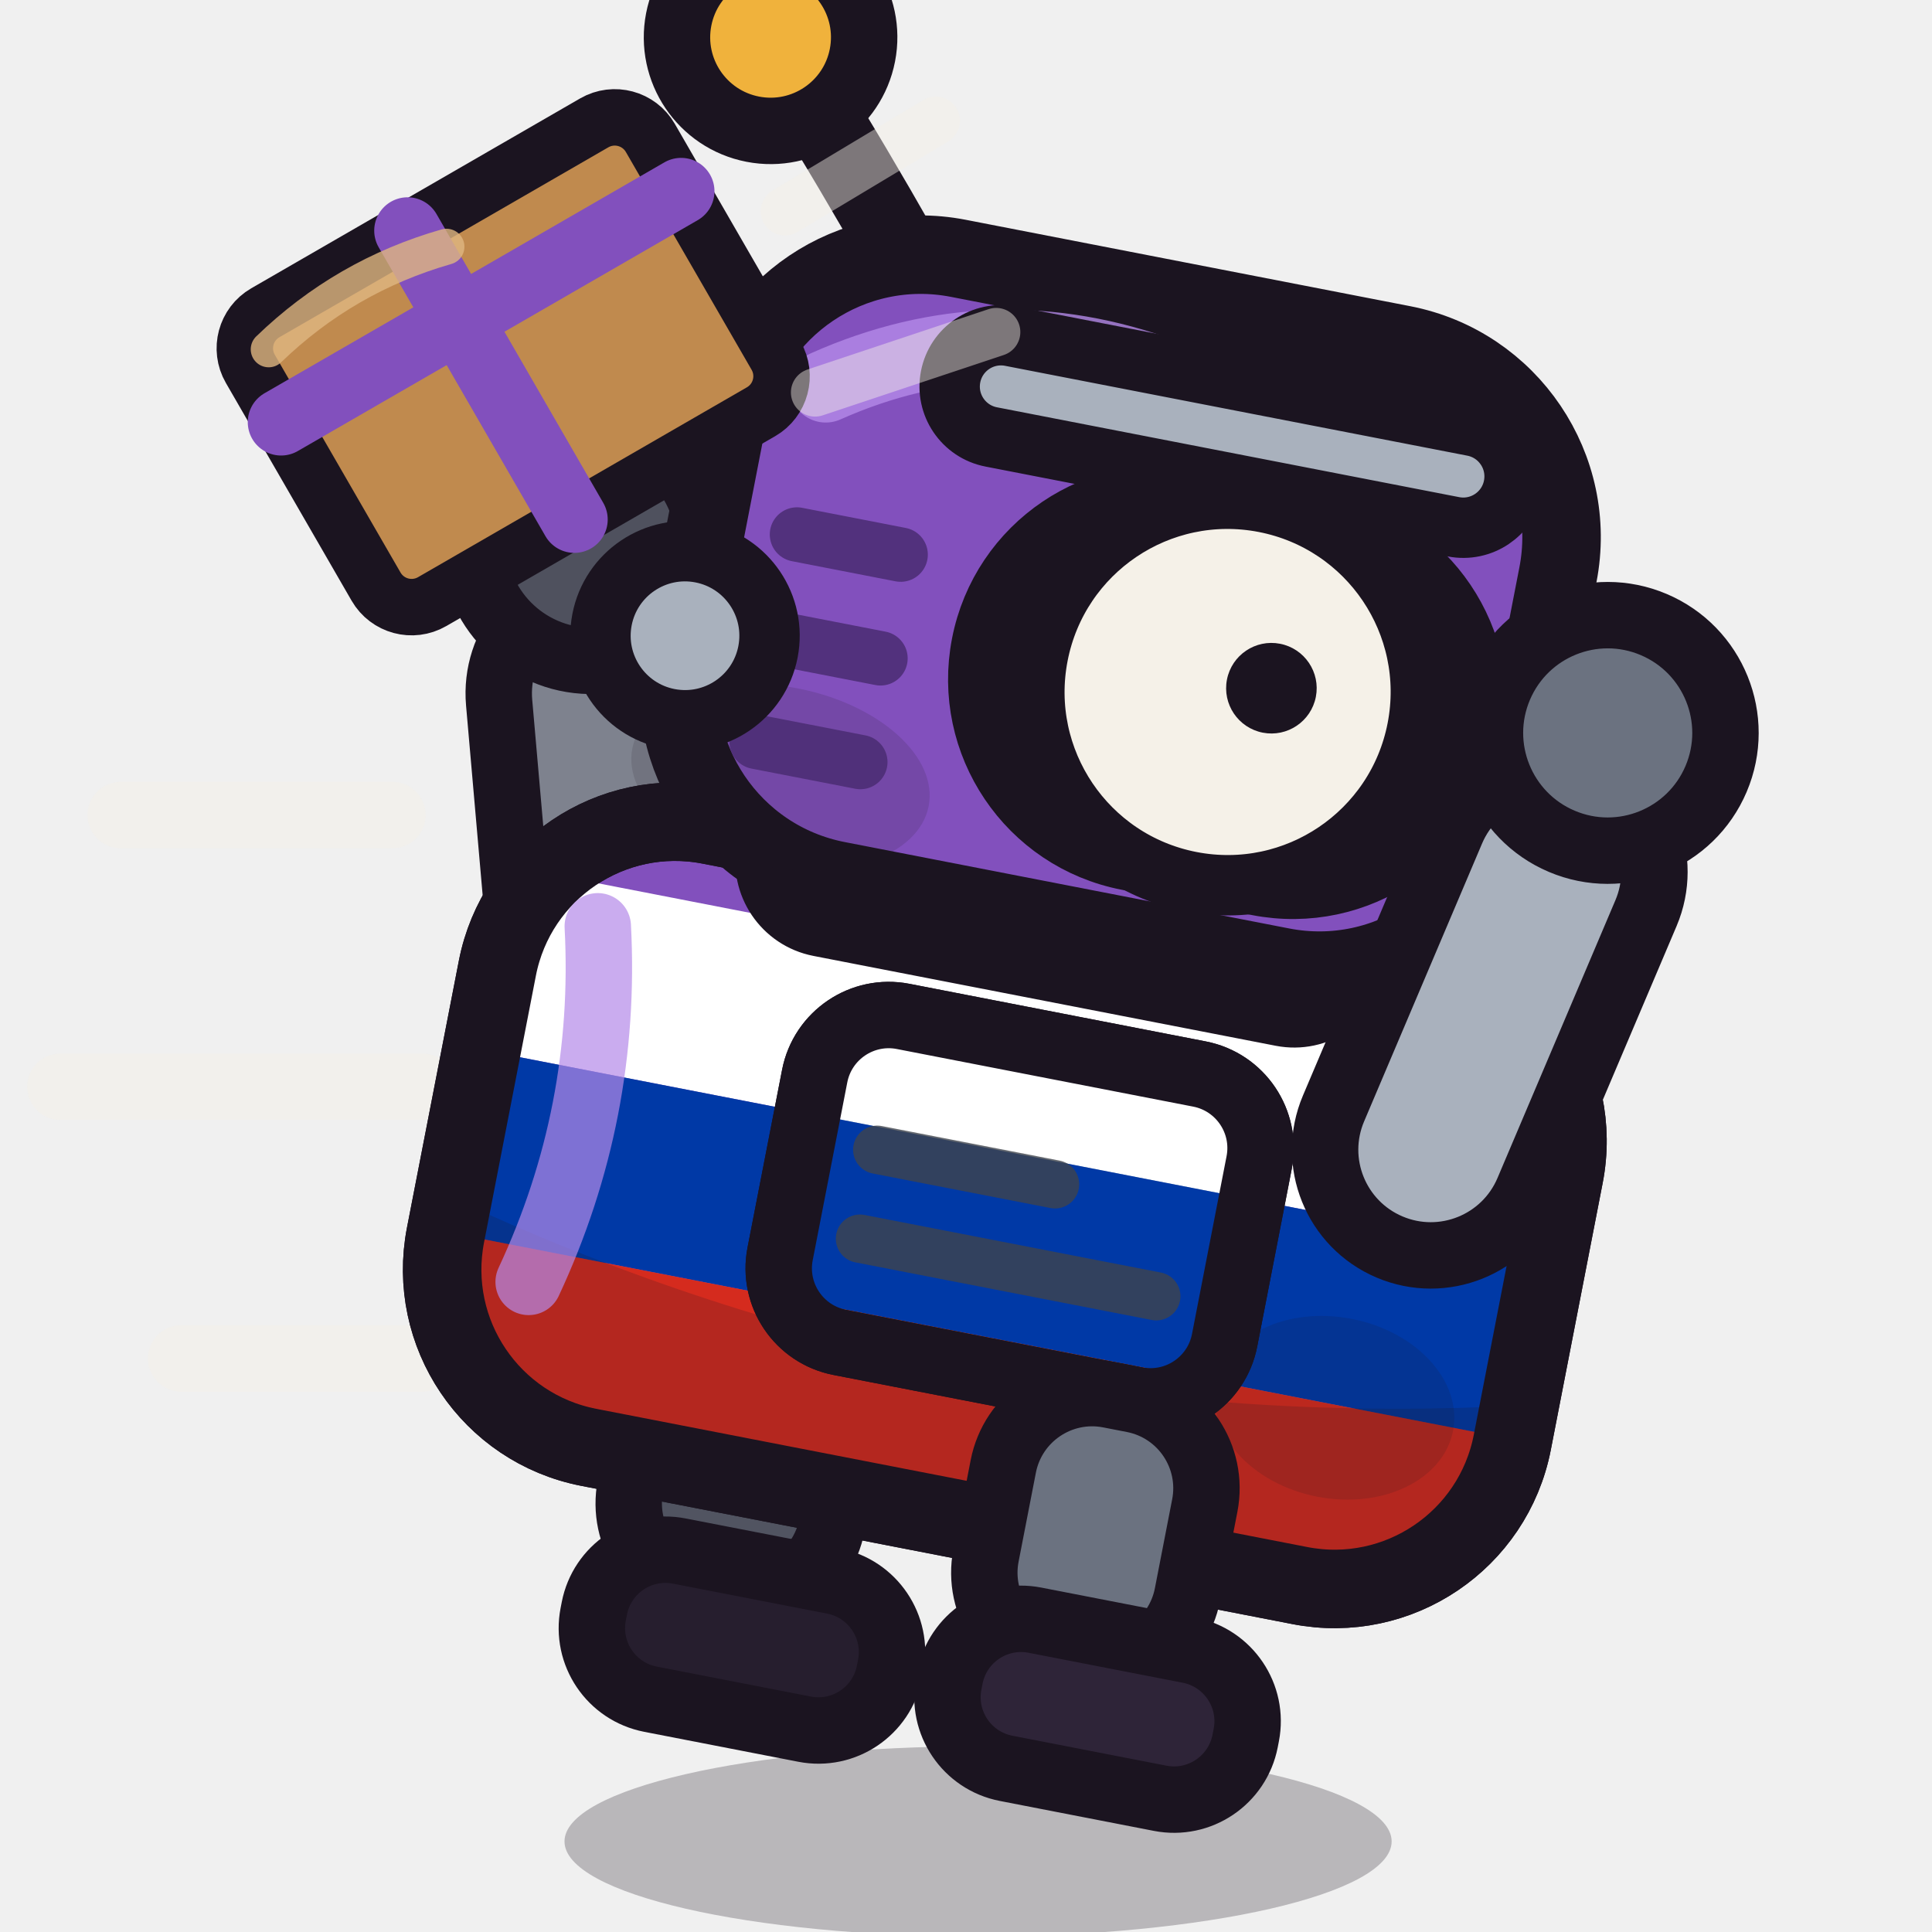
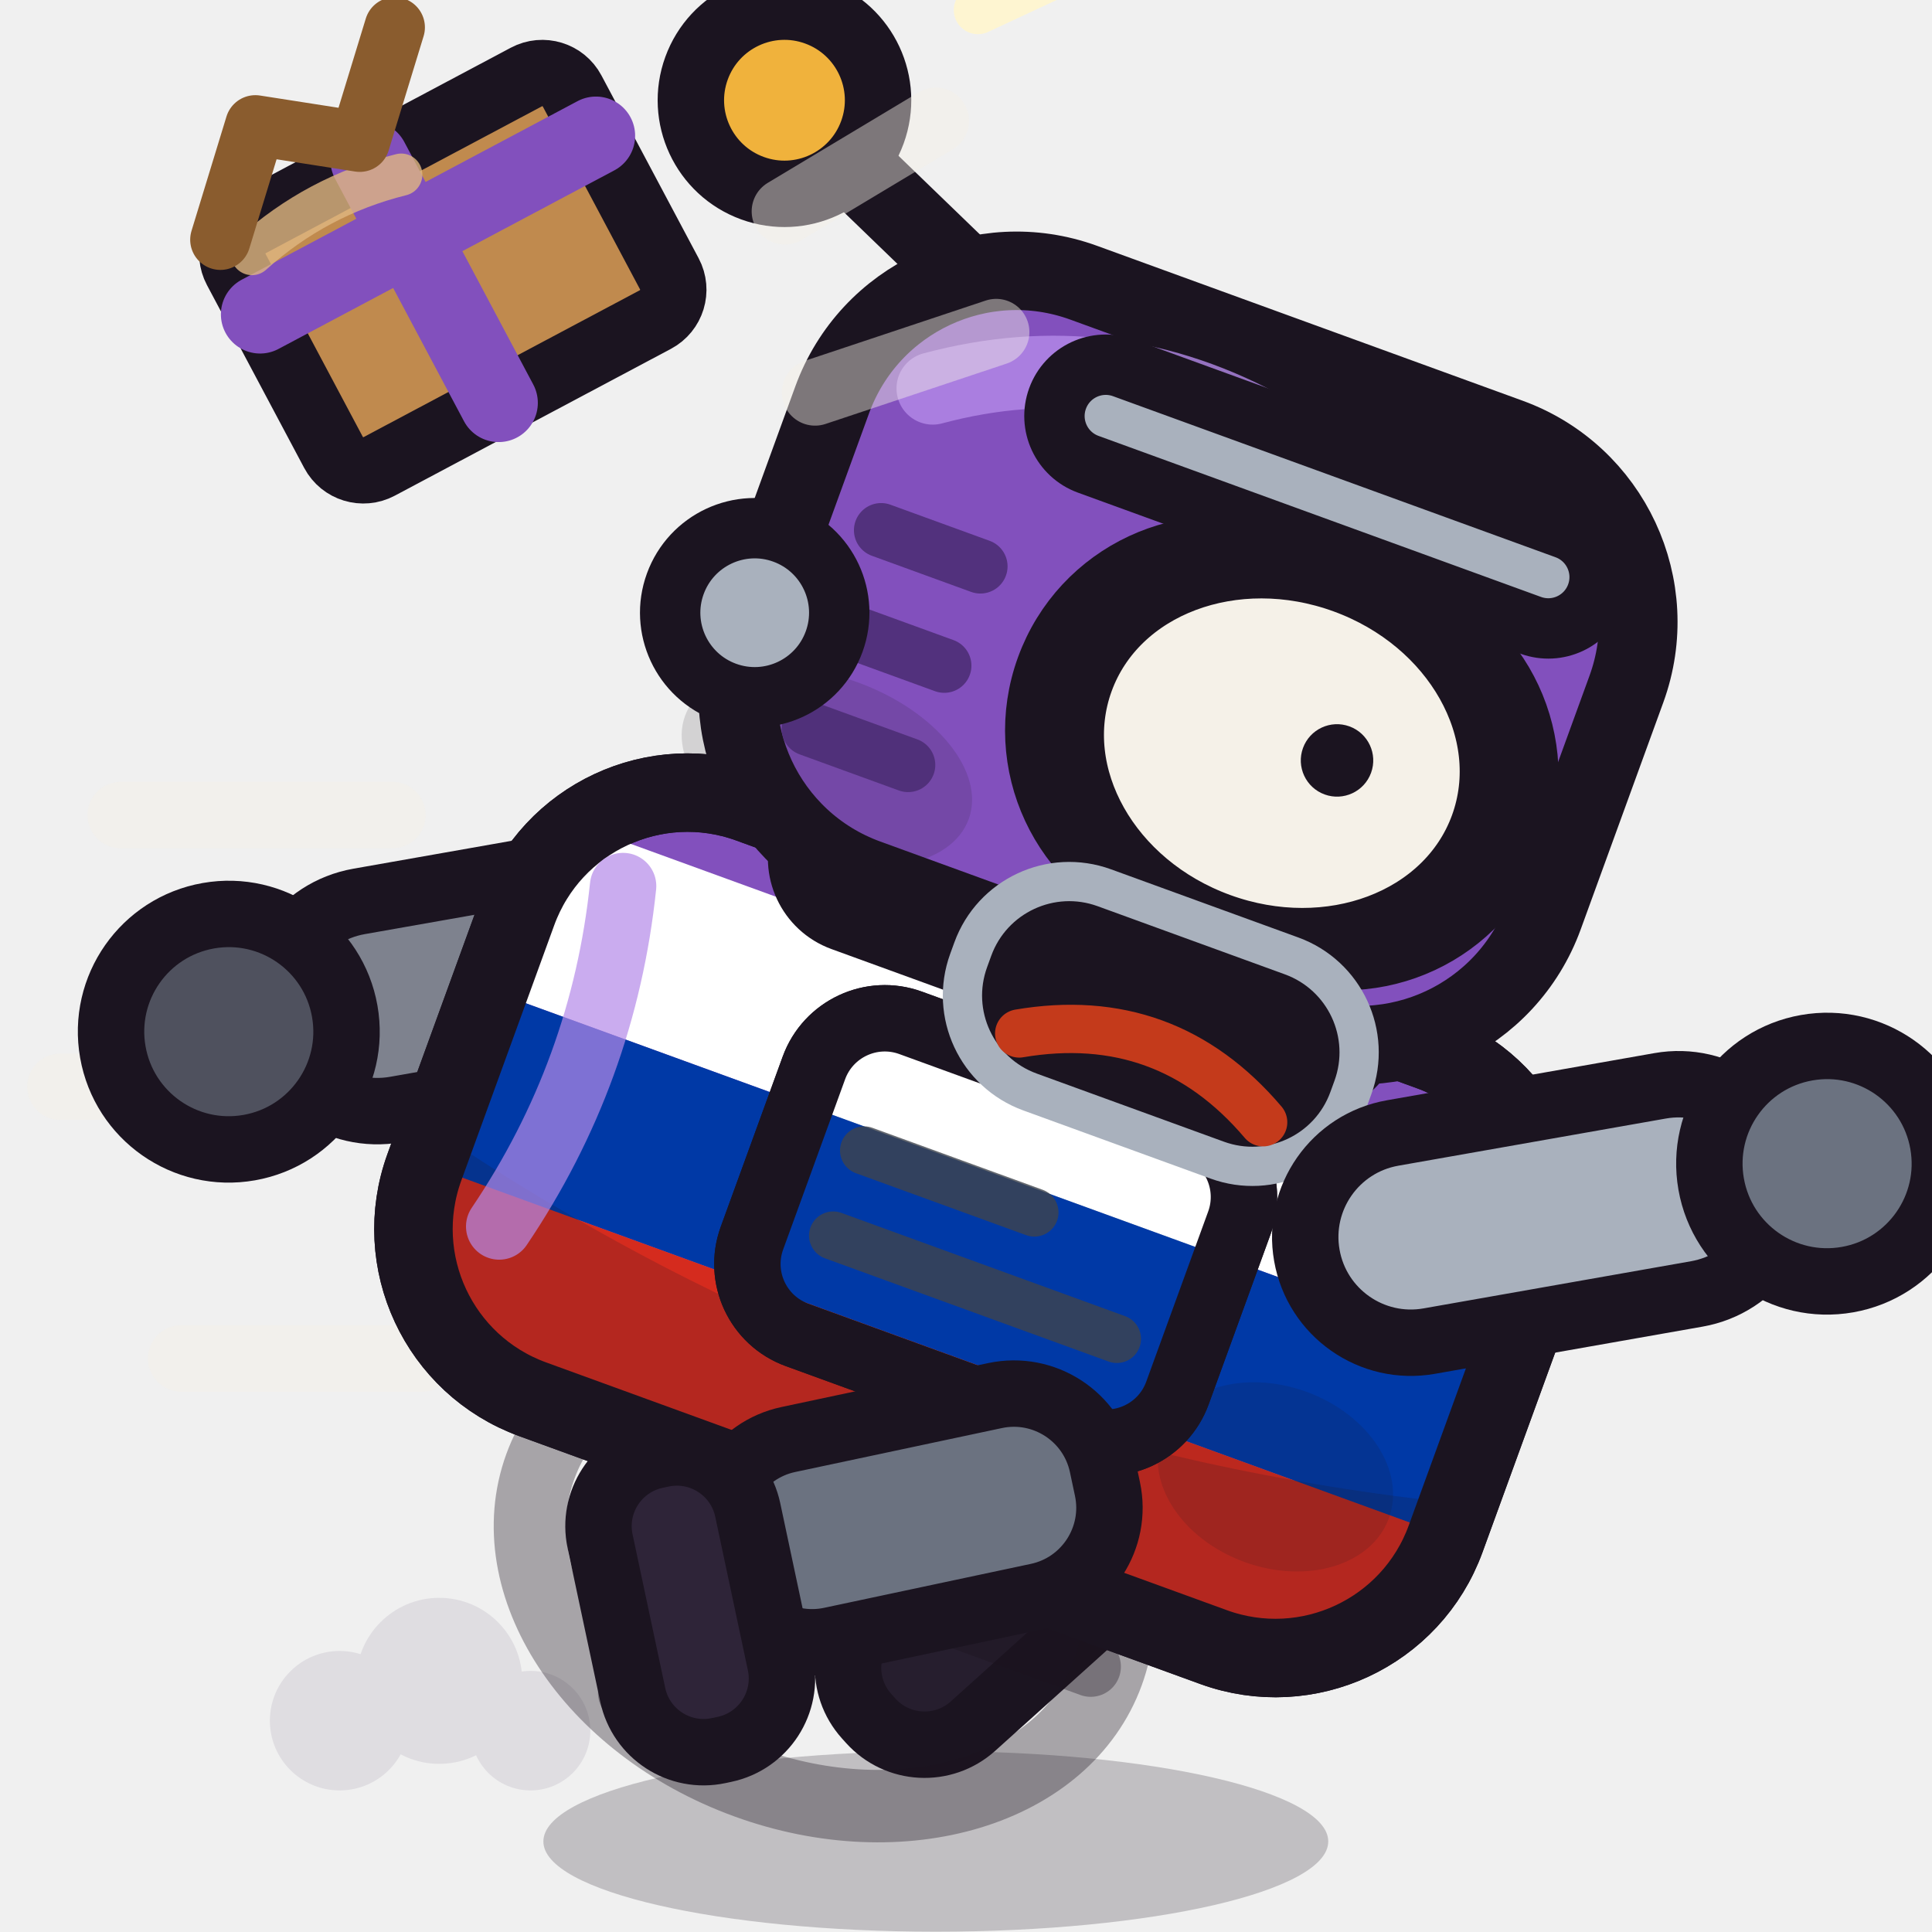
<svg xmlns="http://www.w3.org/2000/svg" viewBox="0 0 64 64">
  <g stroke="#1B1420" stroke-width="2.6" stroke-linejoin="round" stroke-linecap="round">
-     <ellipse cx="32.4" cy="61" rx="13.7" ry="3.151" fill="#1B1420" opacity="0.26" stroke="none" />
-     <g stroke="#F5F1E8" stroke-opacity="0.5" stroke-width="2.2" stroke-linecap="round">
+     <g stroke="#F5F1E8" stroke-opacity="0.5" stroke-width="2.2" stroke-linecap="round" fill="none">
      <path d="M4,27 h9 M2,36 h12 M6,45 h8" />
    </g>
-     <g transform="translate(33,41.4) rotate(11) translate(-32,-42)">
-       <g transform="translate(25,48) rotate(0)">
-         <rect x="-3.4" y="-2" width="6.8" height="9" rx="3" fill="#515461" stroke="#1B1420" stroke-width="2.2" stroke-linejoin="round" stroke-linecap="round" />
-         <rect x="-3.8" y="5.8" width="10" height="5" rx="2.4" fill="#261e2e" stroke="#1B1420" stroke-width="2.2" stroke-linejoin="round" stroke-linecap="round" />
+     <g transform="translate(14,57) scale(0.55)" fill="#B8B2C0" opacity="0.3" stroke="none">
+       <circle cx="-5" cy="0" r="4.2" />
+       <circle cx="1" cy="-2.4" r="5" />
+       <circle cx="6.5" cy="0.6" r="3.6" />
+     </g>
+     <ellipse cx="31" cy="61" rx="13" ry="2.99" fill="#1B1420" opacity="0.22" stroke="none" />
+     <g transform="translate(32,42) rotate(20) translate(-32,-42)">
+       <g transform="translate(25,48) rotate(-62)">
+         <rect x="-3.4" y="-2" width="6.8" height="13" rx="3" fill="#515461" stroke="#1B1420" stroke-width="2.2" stroke-linejoin="round" stroke-linecap="round" />
+         <rect x="-3.8" y="9.8" width="10" height="5" rx="2.4" fill="#261e2e" stroke="#1B1420" stroke-width="2.2" stroke-linejoin="round" stroke-linecap="round" />
      </g>
-       <g transform="translate(18.5,36) rotate(164)">
-         <rect x="-3.5" y="-3.5" width="7" height="17" rx="3.5" fill="#7e828e" stroke="#1B1420" stroke-width="2.2" stroke-linejoin="round" stroke-linecap="round" />
-         <circle cx="0" cy="15" r="3.9" fill="#4f515e" stroke="#1B1420" stroke-width="2.2" stroke-linejoin="round" stroke-linecap="round" />
+       <g transform="translate(18.5,36) rotate(60)">
+         <rect x="-3.5" y="-3.5" width="7" height="16" rx="3.5" fill="#7e828e" stroke="#1B1420" stroke-width="2.2" stroke-linejoin="round" stroke-linecap="round" />
+         <circle cx="0" cy="14" r="3.9" fill="#4f515e" stroke="#1B1420" stroke-width="2.2" stroke-linejoin="round" stroke-linecap="round" />
+       </g>
+       <g transform="translate(31,53)" fill="none" stroke="#1B1420" stroke-opacity=".34" stroke-linecap="round">
+         <ellipse cx="0" cy="0" rx="10" ry="7.5" stroke-width="2.4" />
+         <path d="M0,0 L9.40,0.00" stroke-width="2" />
+         <path d="M0,0 L-4.70,6.06" stroke-width="2" />
+         <path d="M0,0 L-4.70,-6.06" stroke-width="2" />
      </g>
      <rect x="14" y="30" width="36" height="21" rx="6" fill="#8250BD" stroke="#1B1420" stroke-width="2.6" stroke-linejoin="round" stroke-linecap="round" />
      <path d="M15,44 q17,4 34,0 v3 a5,5 0 0,1 -5,4 h-24 a5,5 0 0,1 -5,-4z" fill="#4D2D75" stroke="none" opacity=".85" />
-       <clipPath id="bellyflag">
+       <clipPath id="bb_rn0">
        <rect x="14" y="30" width="36" height="21" rx="6" />
      </clipPath>
-       <g clip-path="url(#bellyflag)" stroke="none">
+       <g clip-path="url(#bb_rn0)" stroke="none">
        <rect x="14" y="32.6" width="36" height="6.15" fill="#FFFFFF" />
        <rect x="14" y="38.75" width="36" height="6.15" fill="#0039A6" />
        <rect x="14" y="44.9" width="36" height="6.15" fill="#D52B1E" />
        <path d="M15,44 q17,4 34,0 v3 a5,5 0 0,1 -5,4 h-24 a5,5 0 0,1 -5,-4z" fill="#1B1420" opacity=".18" />
      </g>
      <rect x="14" y="30" width="36" height="21" rx="6" fill="none" stroke="#1B1420" stroke-width="2.6" stroke-linejoin="round" />
      <rect x="22" y="28.2" width="20" height="4.4" rx="2.2" fill="#A9B1BD" stroke="#1B1420" stroke-width="2" stroke-linejoin="round" stroke-linecap="round" />
      <rect x="25" y="35" width="15" height="11" rx="2.5" fill="#A9B1BD" stroke="#1B1420" stroke-width="2.2" stroke-linejoin="round" stroke-linecap="round" />
-       <clipPath id="bellypanel">
+       <clipPath id="bp_rn0">
        <rect x="25" y="35" width="15" height="11" rx="2.5" />
      </clipPath>
-       <g clip-path="url(#bellypanel)" stroke="none">
+       <g clip-path="url(#bp_rn0)" stroke="none">
        <rect x="25" y="32.6" width="15" height="6.15" fill="#FFFFFF" />
        <rect x="25" y="38.75" width="15" height="6.15" fill="#0039A6" />
        <rect x="25" y="44.9" width="15" height="6.15" fill="#D52B1E" />
      </g>
      <rect x="25" y="35" width="15" height="11" rx="2.5" fill="none" stroke="#1B1420" stroke-width="2.2" stroke-linejoin="round" />
      <g stroke="#3E434C" stroke-width="1.6" stroke-linecap="round" opacity=".8">
        <path d="M27.5,42.5 h10 M27.5,39.5 h6" />
      </g>
      <path d="M17,34 q1.5,6 0,12" fill="none" stroke="#B489E8" stroke-width="2.2" stroke-linecap="round" opacity=".7" />
      <ellipse cx="44" cy="45" rx="4" ry="3" fill="#1B1420" opacity=".14" stroke="none" />
-       <path d="M25,13 Q20,7 17,4" fill="none" stroke="#1B1420" stroke-width="2.6" stroke-linecap="round" />
-       <circle cx="17" cy="4" r="3.1" fill="#F0B23C" stroke="#1B1420" stroke-width="2.2" stroke-linejoin="round" stroke-linecap="round" />
+       <path d="M25,13 Q18.46,10.09 13.12,7.71" fill="none" stroke="#1B1420" stroke-width="2.6" stroke-linecap="round" />
+       <circle cx="13.12" cy="7.71" r="3.1" fill="#F0B23C" stroke="#1B1420" stroke-width="2.2" stroke-linejoin="round" stroke-linecap="round" />
+       <g stroke="#FFF6D0" stroke-width="1.6" stroke-linecap="round" opacity=".95">
+         <path d="M7.12,3.71 l-3,-3 M18.12,2.71 l3,-3 M13.12,1.71 l0,-4" />
+       </g>
      <rect x="18" y="10" width="28" height="21" rx="6.5" fill="#8250BD" stroke="#1B1420" stroke-width="2.6" stroke-linejoin="round" stroke-linecap="round" />
      <path d="M21,15 q5,-3.5 11,-2.5" fill="none" stroke="#B489E8" stroke-width="2.4" stroke-linecap="round" opacity=".8" />
      <ellipse cx="22" cy="28" rx="5" ry="3" fill="#1B1420" opacity=".14" stroke="none" />
      <rect x="25" y="12.2" width="19" height="3.4" rx="1.7" fill="#A9B1BD" stroke="#1B1420" stroke-width="2" stroke-linejoin="round" stroke-linecap="round" />
      <rect x="27.8" y="16.4" width="16.4" height="12" rx="6" fill="#2E2438" stroke="#1B1420" stroke-width="2.2" stroke-linejoin="round" stroke-linecap="round" />
      <path d="M30,19.8 q3,-2.4 6,-1.9" fill="none" stroke="#A9B1BD" stroke-width="1.4" opacity=".45" stroke-linecap="round" />
      <g stroke="#4D2D75" stroke-width="1.8" stroke-linecap="round" opacity=".9">
        <path d="M21,20 h3.5 M21,23.5 h3.5 M21,27 h3.5" />
      </g>
-       <circle cx="36" cy="22.4" r="6.4" fill="#F5F1E8" stroke="#1B1420" stroke-width="2" stroke-linejoin="round" stroke-linecap="round" />
-       <circle cx="37.4" cy="22" r="1.5" fill="#1B1420" stroke="none" />
+       <ellipse cx="36" cy="22.4" rx="7" ry="6" fill="#F5F1E8" stroke="#1B1420" stroke-width="2" stroke-linejoin="round" stroke-linecap="round" />
+       <circle cx="37.8" cy="22" r="1.2" fill="#1B1420" stroke="none" />
+       <rect x="28.6" y="28.6" width="13.4" height="7.2" rx="3.4" fill="#1B1420" stroke="#A9B1BD" stroke-width="1.3" stroke-linejoin="round" />
+       <path d="M31,34.1 q4.3,-2.45 8.6,0" fill="none" stroke="#C43A1B" stroke-width="1.6" stroke-linecap="round" />
      <circle cx="18" cy="24" r="2.8" fill="#A9B1BD" stroke="#1B1420" stroke-width="2" stroke-linejoin="round" stroke-linecap="round" />
-       <g transform="translate(37,48) rotate(0)">
-         <rect x="-3.4" y="-2" width="6.8" height="9" rx="3" fill="#6B7280" stroke="#1B1420" stroke-width="2.2" stroke-linejoin="round" stroke-linecap="round" />
-         <rect x="-3.8" y="5.8" width="10" height="5" rx="2.4" fill="#2E2438" stroke="#1B1420" stroke-width="2.2" stroke-linejoin="round" stroke-linecap="round" />
+       <g transform="translate(37,48) rotate(58)">
+         <rect x="-3.4" y="-2" width="6.8" height="13" rx="3" fill="#6B7280" stroke="#1B1420" stroke-width="2.2" stroke-linejoin="round" stroke-linecap="round" />
+         <rect x="-3.8" y="9.8" width="10" height="5" rx="2.4" fill="#2E2438" stroke="#1B1420" stroke-width="2.2" stroke-linejoin="round" stroke-linecap="round" />
      </g>
-       <g transform="translate(45.5,36) rotate(-168)">
-         <rect x="-3.5" y="-3.5" width="7" height="17" rx="3.5" fill="#A9B1BD" stroke="#1B1420" stroke-width="2.2" stroke-linejoin="round" stroke-linecap="round" />
-         <circle cx="0" cy="15" r="3.9" fill="#6B7280" stroke="#1B1420" stroke-width="2.2" stroke-linejoin="round" stroke-linecap="round" />
+       <g transform="translate(45.5,36) rotate(-120)">
+         <rect x="-3.5" y="-3.5" width="7" height="16" rx="3.5" fill="#A9B1BD" stroke="#1B1420" stroke-width="2.2" stroke-linejoin="round" stroke-linecap="round" />
+         <circle cx="0" cy="14" r="3.9" fill="#6B7280" stroke="#1B1420" stroke-width="2.2" stroke-linejoin="round" stroke-linecap="round" />
      </g>
    </g>
-     <g transform="translate(17,12) rotate(-30) scale(0.85)">
-       <rect x="-9" y="-6.5" width="18" height="13" rx="1.6" fill="#C08A4E" stroke="#1B1420" stroke-width="2.2" stroke-linejoin="round" stroke-linecap="round" />
-       <path d="M-9,-2.5 H9" stroke="#8250BD" stroke-width="2.6" />
-       <path d="M-1,-6.5 V6.5" stroke="#8250BD" stroke-width="2.6" />
-       <path d="M-8,-5.2 q4,-1 8,0" fill="none" stroke="#E0B681" stroke-width="1.4" opacity=".8" stroke-linecap="round" />
+     <g transform="translate(15,9) rotate(-28) scale(0.7)">
+       <rect x="-9" y="-6.5" width="18" height="13" rx="1.6" fill="#C08A4E" stroke="#1B1420" stroke-width="3.14" stroke-linejoin="round" stroke-linecap="round" />
+       <path d="M-9,-2.5 H9" stroke="#8250BD" stroke-width="3.71" />
+       <path d="M-1,-6.5 V6.5" stroke="#8250BD" stroke-width="3.71" />
+       <path d="M-8,-5.2 q4,-1 8,0" fill="none" stroke="#E0B681" stroke-width="2" opacity=".8" stroke-linecap="round" />
+       <path d="M-9,-6.5 l4,-4 l4,3 l4,-4" fill="none" stroke="#8A5C2E" stroke-width="2.86" stroke-linejoin="round" />
    </g>
-     <g stroke="#F5F1E8" stroke-opacity=".45" stroke-width="1.6" stroke-linecap="round">
+     <g stroke="#F5F1E8" stroke-opacity="0.45" stroke-width="2.2" stroke-linecap="round" fill="none">
      <path d="M26,7 l5,-3 M27,13 l6,-2" />
    </g>
  </g>
</svg>
